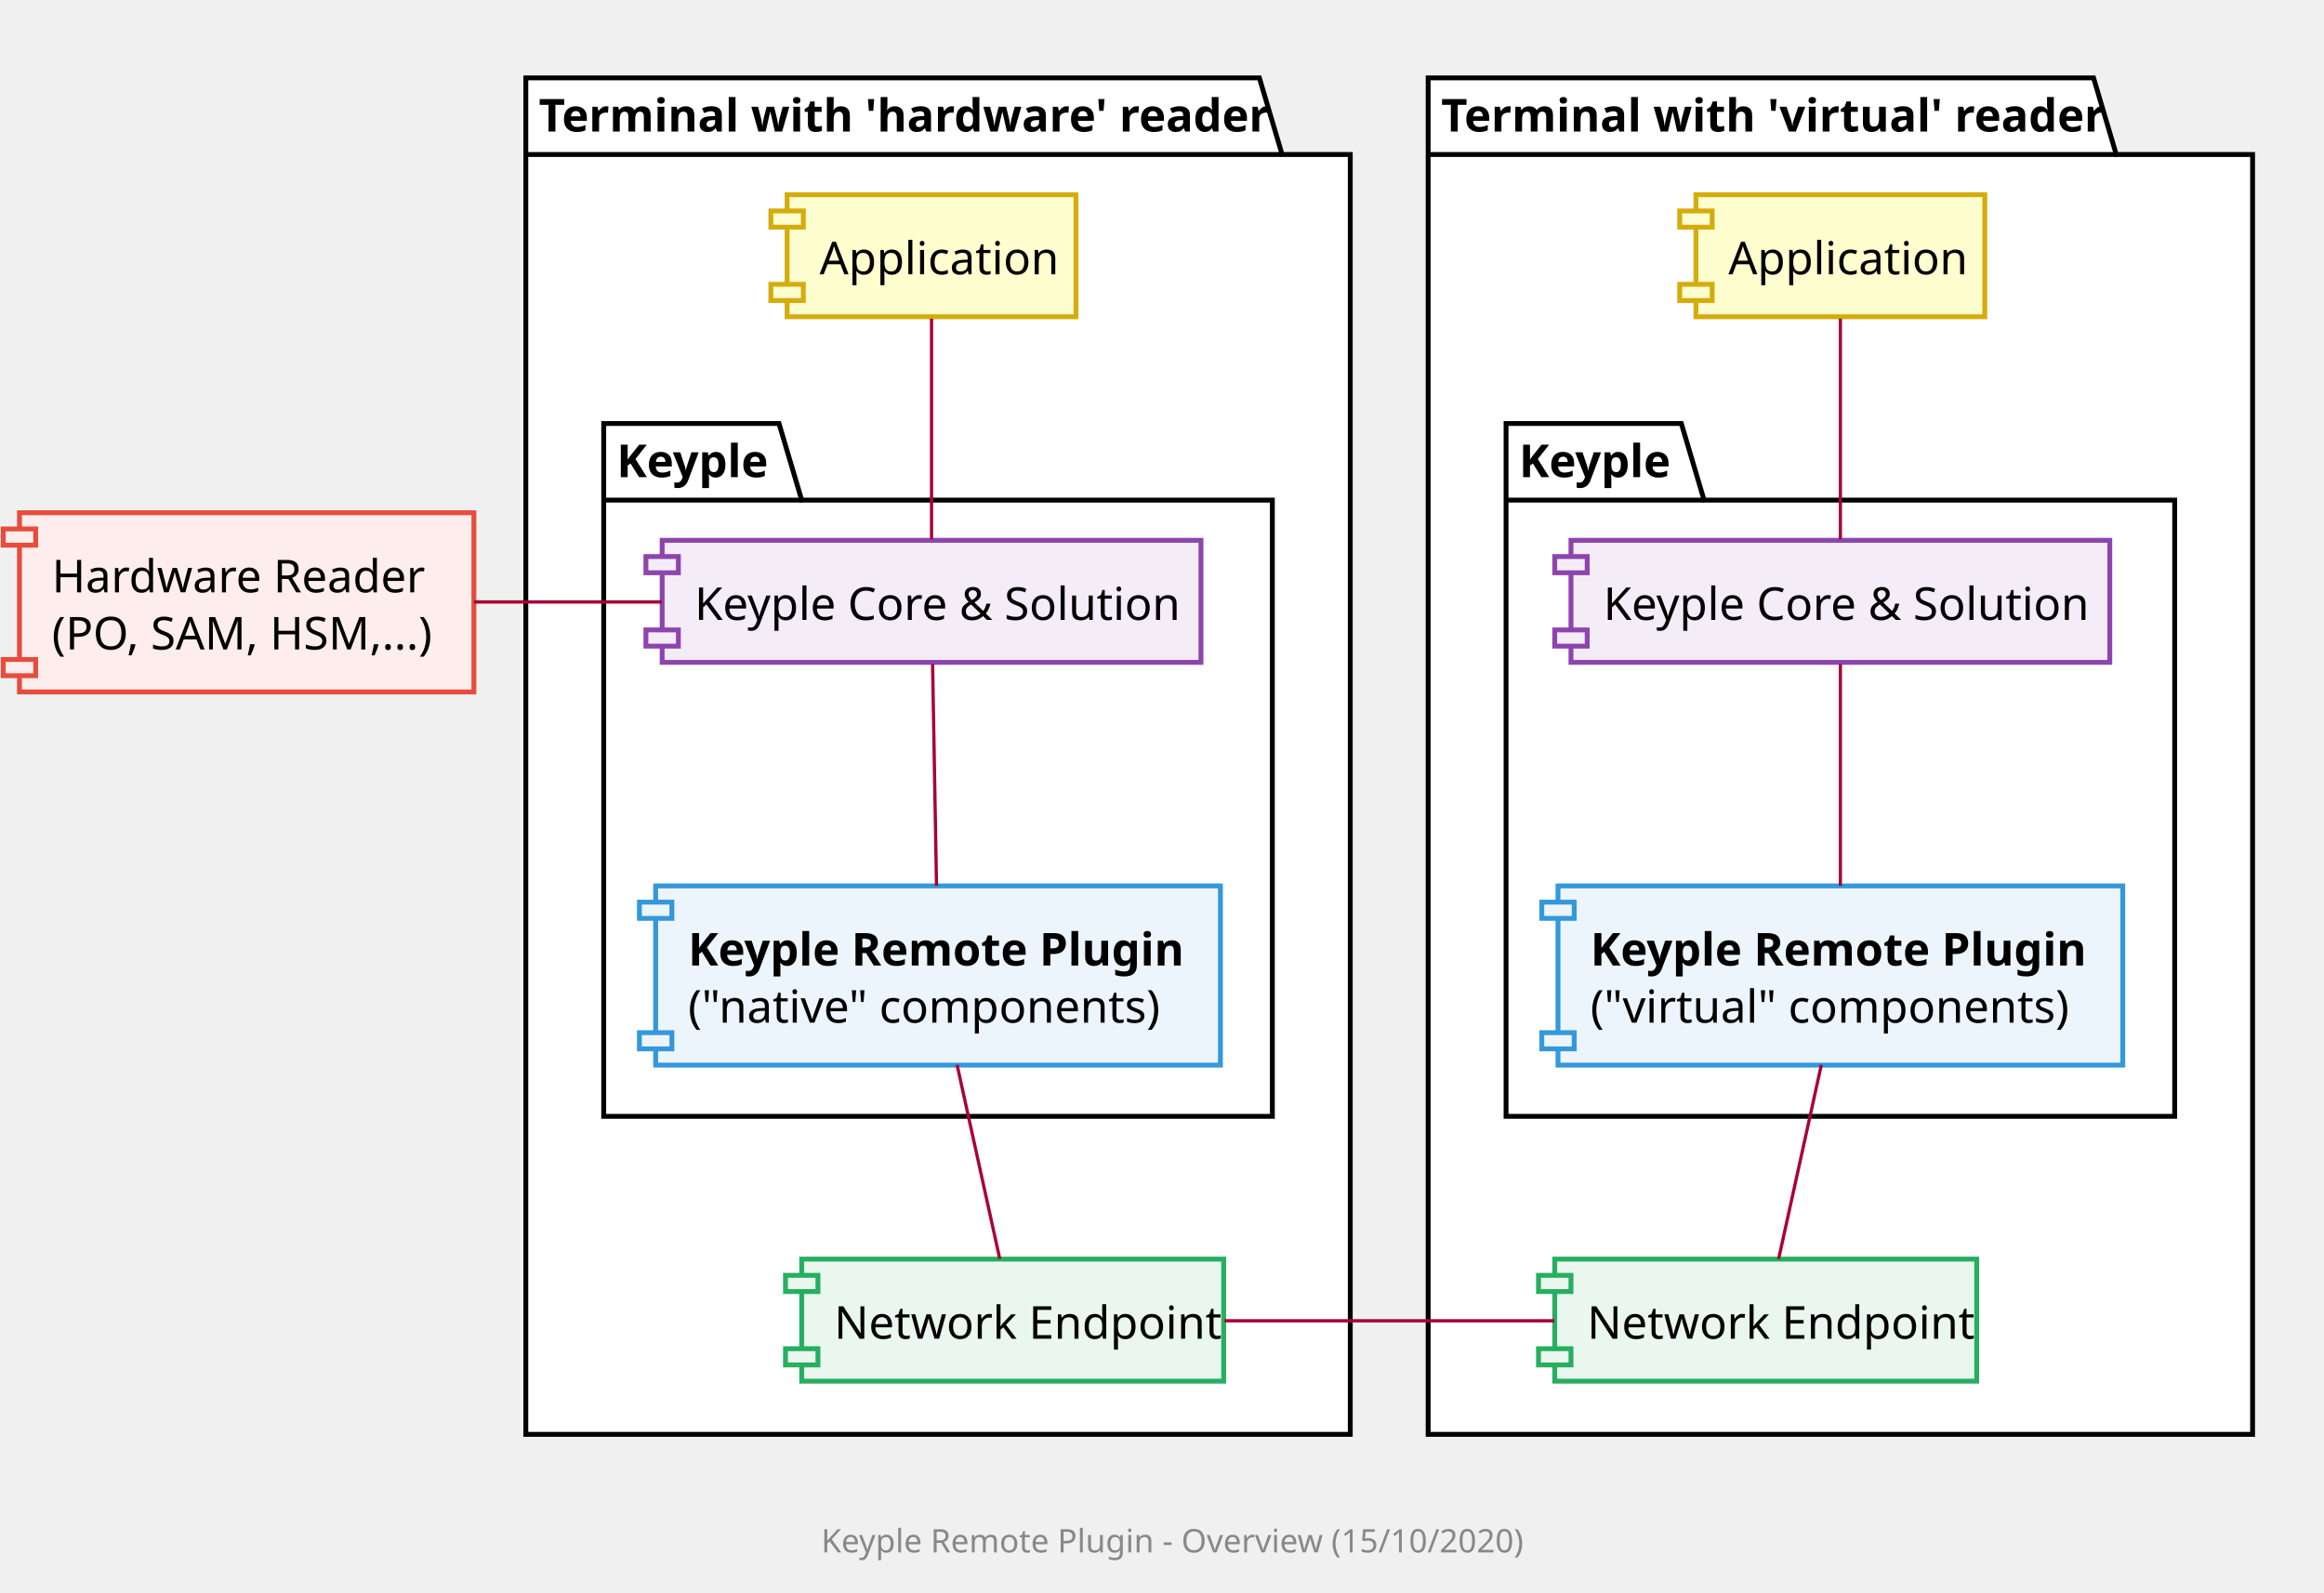
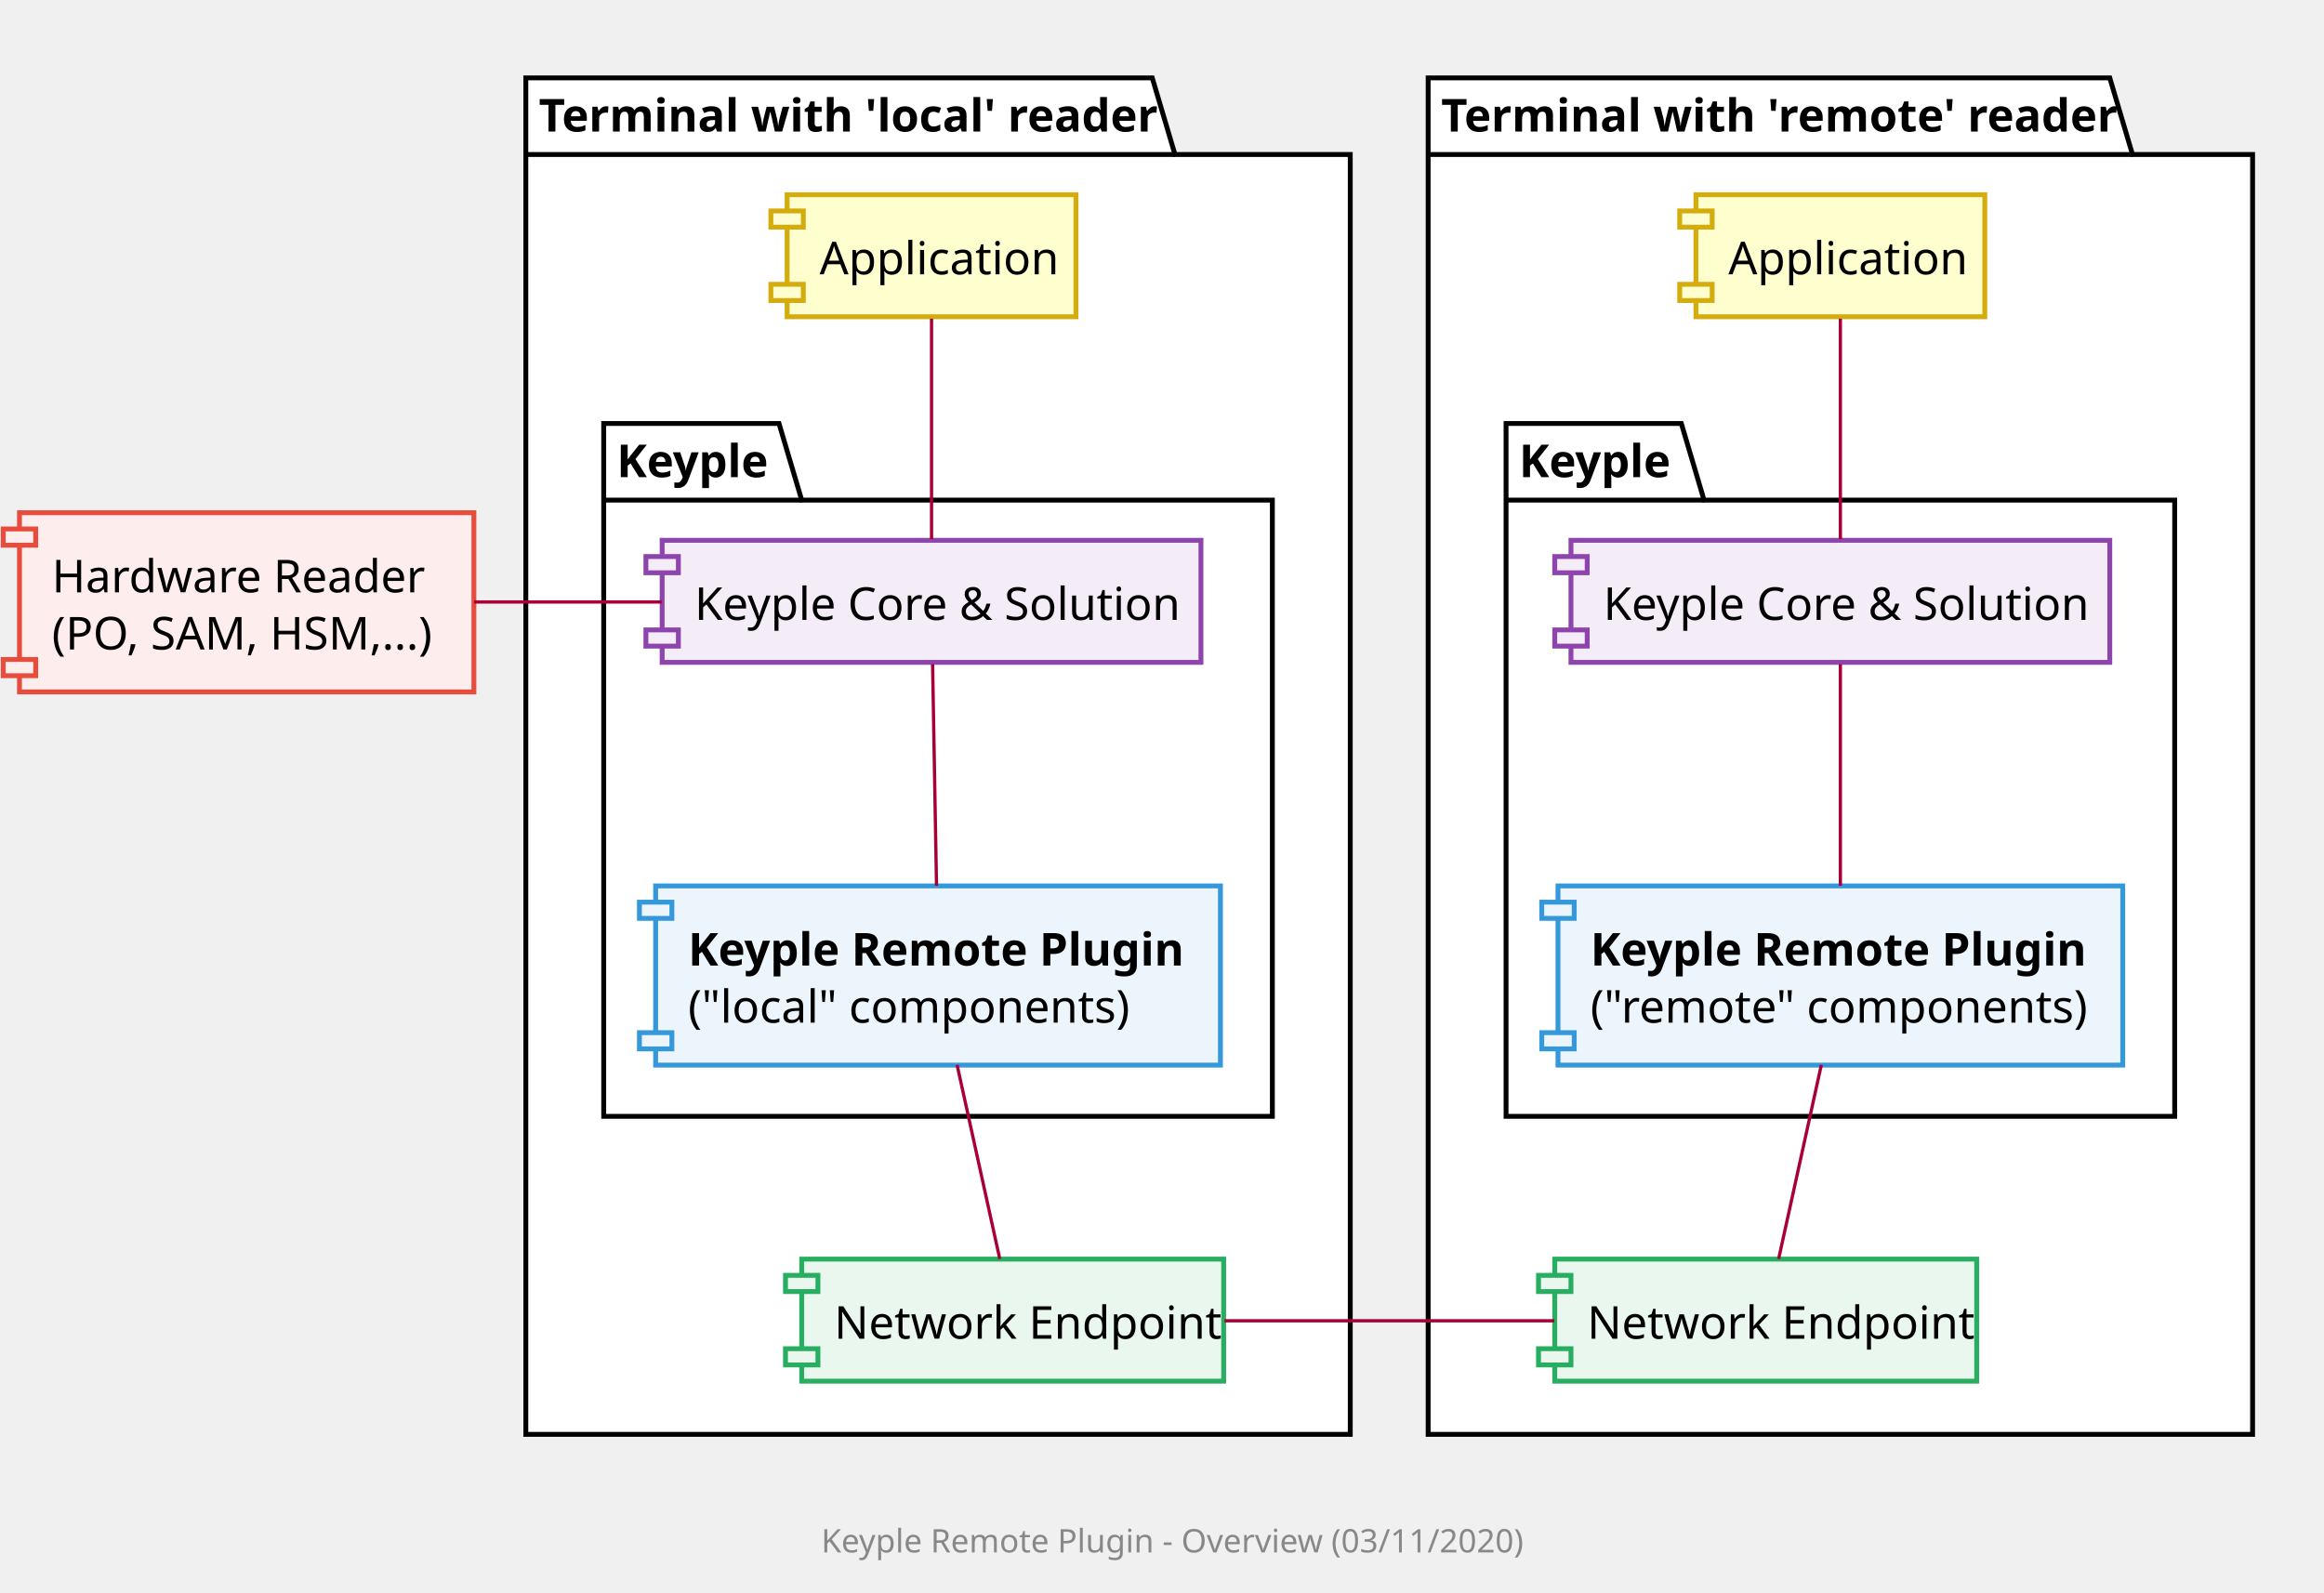
<svg xmlns="http://www.w3.org/2000/svg" contentScriptType="application/ecmascript" contentStyleType="text/css" height="1227.5px" preserveAspectRatio="none" style="width:1790px;height:1227px;" version="1.1" viewBox="0 0 1790 1227" width="1790px" zoomAndPan="magnify">
  <defs />
  <g>
-     <polygon fill="#FFFFFF" points="405,60,970,60,987.5,119.023,1040,119.023,1040,1105,405,1105,405,60" style="stroke: #000000; stroke-width: 3.75;" />
-     <line style="stroke: #000000; stroke-width: 3.75;" x1="405" x2="987.5" y1="119.023" y2="119.023" />
-     <text fill="#000000" font-family="sans-serif" font-size="35" font-weight="bold" lengthAdjust="spacingAndGlyphs" textLength="550" x="415" y="101.333">Terminal with 'hardware' reader</text>
+     <polygon fill="#FFFFFF" points="405,60,887.5,60,905,119.023,1040,119.023,1040,1105,405,1105,405,60" style="stroke: #000000; stroke-width: 3.75;" />
+     <line style="stroke: #000000; stroke-width: 3.75;" x1="405" x2="905" y1="119.023" y2="119.023" />
+     <text fill="#000000" font-family="sans-serif" font-size="35" font-weight="bold" lengthAdjust="spacingAndGlyphs" textLength="467.5" x="415" y="101.333">Terminal with 'local' reader</text>
    <polygon fill="#FFFFFF" points="465,326.25,600,326.25,617.5,385.273,980,385.273,980,860,465,860,465,326.25" style="stroke: #000000; stroke-width: 3.75;" />
    <line style="stroke: #000000; stroke-width: 3.75;" x1="465" x2="617.5" y1="385.273" y2="385.273" />
    <text fill="#000000" font-family="sans-serif" font-size="35" font-weight="bold" lengthAdjust="spacingAndGlyphs" textLength="120" x="475" y="367.583">Keyple</text>
-     <polygon fill="#FFFFFF" points="1100,60,1612.5,60,1630,119.023,1735,119.023,1735,1105,1100,1105,1100,60" style="stroke: #000000; stroke-width: 3.75;" />
-     <line style="stroke: #000000; stroke-width: 3.75;" x1="1100" x2="1630" y1="119.023" y2="119.023" />
-     <text fill="#000000" font-family="sans-serif" font-size="35" font-weight="bold" lengthAdjust="spacingAndGlyphs" textLength="497.5" x="1110" y="101.333">Terminal with 'virtual' reader</text>
+     <polygon fill="#FFFFFF" points="1100,60,1625,60,1642.5,119.023,1735,119.023,1735,1105,1100,1105,1100,60" style="stroke: #000000; stroke-width: 3.75;" />
+     <line style="stroke: #000000; stroke-width: 3.75;" x1="1100" x2="1642.5" y1="119.023" y2="119.023" />
+     <text fill="#000000" font-family="sans-serif" font-size="35" font-weight="bold" lengthAdjust="spacingAndGlyphs" textLength="510" x="1110" y="101.333">Terminal with 'remote' reader</text>
    <polygon fill="#FFFFFF" points="1160,326.25,1295,326.25,1312.5,385.273,1675,385.273,1675,860,1160,860,1160,326.25" style="stroke: #000000; stroke-width: 3.75;" />
    <line style="stroke: #000000; stroke-width: 3.75;" x1="1160" x2="1312.5" y1="385.273" y2="385.273" />
    <text fill="#000000" font-family="sans-serif" font-size="35" font-weight="bold" lengthAdjust="spacingAndGlyphs" textLength="120" x="1170" y="367.583">Keyple</text>
    <rect fill="#FEFECE" height="94.023" style="stroke: #D4AC0D; stroke-width: 3.75;" width="222.5" x="606.25" y="150" />
    <rect fill="#FEFECE" height="12.5" style="stroke: #D4AC0D; stroke-width: 3.75;" width="25" x="593.75" y="162.5" />
    <rect fill="#FEFECE" height="12.5" style="stroke: #D4AC0D; stroke-width: 3.75;" width="25" x="593.75" y="219.023" />
    <text fill="#000000" font-family="sans-serif" font-size="35" lengthAdjust="spacingAndGlyphs" textLength="172.5" x="631.25" y="211.333">Application</text>
    <rect fill="#E9F7EF" height="94.023" style="stroke: #27AE60; stroke-width: 3.75;" width="325" x="617.5" y="970" />
    <rect fill="#E9F7EF" height="12.5" style="stroke: #27AE60; stroke-width: 3.75;" width="25" x="605" y="982.5" />
    <rect fill="#E9F7EF" height="12.5" style="stroke: #27AE60; stroke-width: 3.75;" width="25" x="605" y="1039.023" />
    <text fill="#000000" font-family="sans-serif" font-size="35" lengthAdjust="spacingAndGlyphs" textLength="275" x="642.5" y="1031.333">Network Endpoint</text>
    <rect fill="#EBF5FB" height="138.047" style="stroke: #3498DB; stroke-width: 3.75;" width="435" x="505" y="682.5" />
    <rect fill="#EBF5FB" height="12.5" style="stroke: #3498DB; stroke-width: 3.75;" width="25" x="492.5" y="695" />
    <rect fill="#EBF5FB" height="12.5" style="stroke: #3498DB; stroke-width: 3.75;" width="25" x="492.5" y="795.547" />
    <text fill="#000000" font-family="sans-serif" font-size="35" font-weight="bold" lengthAdjust="spacingAndGlyphs" textLength="385" x="530" y="743.833">Keyple Remote Plugin</text>
-     <text fill="#000000" font-family="sans-serif" font-size="35" lengthAdjust="spacingAndGlyphs" textLength="347.5" x="530" y="787.856">("native" components)</text>
+     <text fill="#000000" font-family="sans-serif" font-size="35" lengthAdjust="spacingAndGlyphs" textLength="325" x="530" y="787.856">("local" components)</text>
    <rect fill="#F4ECF7" height="94.023" style="stroke: #8E44AD; stroke-width: 3.75;" width="415" x="510" y="416.25" />
    <rect fill="#F4ECF7" height="12.5" style="stroke: #8E44AD; stroke-width: 3.75;" width="25" x="497.5" y="428.75" />
    <rect fill="#F4ECF7" height="12.5" style="stroke: #8E44AD; stroke-width: 3.75;" width="25" x="497.5" y="485.273" />
    <text fill="#000000" font-family="sans-serif" font-size="35" lengthAdjust="spacingAndGlyphs" textLength="365" x="535" y="477.583">Keyple Core &amp; Solution</text>
    <rect fill="#FEFECE" height="94.023" style="stroke: #D4AC0D; stroke-width: 3.75;" width="222.5" x="1306.25" y="150" />
    <rect fill="#FEFECE" height="12.5" style="stroke: #D4AC0D; stroke-width: 3.75;" width="25" x="1293.75" y="162.5" />
    <rect fill="#FEFECE" height="12.5" style="stroke: #D4AC0D; stroke-width: 3.75;" width="25" x="1293.75" y="219.023" />
    <text fill="#000000" font-family="sans-serif" font-size="35" lengthAdjust="spacingAndGlyphs" textLength="172.5" x="1331.25" y="211.333">Application</text>
    <rect fill="#E9F7EF" height="94.023" style="stroke: #27AE60; stroke-width: 3.75;" width="325" x="1197.5" y="970" />
    <rect fill="#E9F7EF" height="12.5" style="stroke: #27AE60; stroke-width: 3.75;" width="25" x="1185" y="982.5" />
    <rect fill="#E9F7EF" height="12.5" style="stroke: #27AE60; stroke-width: 3.75;" width="25" x="1185" y="1039.023" />
    <text fill="#000000" font-family="sans-serif" font-size="35" lengthAdjust="spacingAndGlyphs" textLength="275" x="1222.5" y="1031.333">Network Endpoint</text>
    <rect fill="#F4ECF7" height="94.023" style="stroke: #8E44AD; stroke-width: 3.75;" width="415" x="1210" y="416.25" />
    <rect fill="#F4ECF7" height="12.5" style="stroke: #8E44AD; stroke-width: 3.75;" width="25" x="1197.5" y="428.75" />
    <rect fill="#F4ECF7" height="12.5" style="stroke: #8E44AD; stroke-width: 3.75;" width="25" x="1197.5" y="485.273" />
    <text fill="#000000" font-family="sans-serif" font-size="35" lengthAdjust="spacingAndGlyphs" textLength="365" x="1235" y="477.583">Keyple Core &amp; Solution</text>
    <rect fill="#EBF5FB" height="138.047" style="stroke: #3498DB; stroke-width: 3.75;" width="435" x="1200" y="682.5" />
    <rect fill="#EBF5FB" height="12.5" style="stroke: #3498DB; stroke-width: 3.75;" width="25" x="1187.5" y="695" />
    <rect fill="#EBF5FB" height="12.5" style="stroke: #3498DB; stroke-width: 3.75;" width="25" x="1187.5" y="795.547" />
    <text fill="#000000" font-family="sans-serif" font-size="35" font-weight="bold" lengthAdjust="spacingAndGlyphs" textLength="385" x="1225" y="743.833">Keyple Remote Plugin</text>
-     <text fill="#000000" font-family="sans-serif" font-size="35" lengthAdjust="spacingAndGlyphs" textLength="347.5" x="1225" y="787.856">("virtual" components)</text>
+     <text fill="#000000" font-family="sans-serif" font-size="35" lengthAdjust="spacingAndGlyphs" textLength="362.5" x="1225" y="787.856">("remote" components)</text>
    <rect fill="#FDEDEC" height="138.047" style="stroke: #E74C3C; stroke-width: 3.75;" width="350" x="15" y="395" />
    <rect fill="#FDEDEC" height="12.5" style="stroke: #E74C3C; stroke-width: 3.75;" width="25" x="2.5" y="407.5" />
    <rect fill="#FDEDEC" height="12.5" style="stroke: #E74C3C; stroke-width: 3.75;" width="25" x="2.5" y="508.047" />
    <text fill="#000000" font-family="sans-serif" font-size="35" lengthAdjust="spacingAndGlyphs" textLength="277.5" x="40" y="456.333">Hardware Reader</text>
    <text fill="#000000" font-family="sans-serif" font-size="35" lengthAdjust="spacingAndGlyphs" textLength="300" x="40" y="500.356">(PO, SAM, HSM,...)</text>
-     <path d="M365.147,463.75 C413.32,463.75 461.493,463.75 509.668,463.75 " fill="none" id="reader-nativeKeypleLibs" style="stroke: #A80036; stroke-width: 2.5;" />
-     <path d="M717.5,245.507 C717.5,293.165 717.5,367.598 717.5,415.387 " fill="none" id="appA-nativeKeypleLibs" style="stroke: #A80036; stroke-width: 2.5;" />
-     <path d="M718.303,511.637 C719.12,557.805 720.395,629.84 721.325,682.405 " fill="none" id="nativeKeypleLibs-nativeLib" style="stroke: #A80036; stroke-width: 2.5;" />
-     <path d="M737.158,820.35 C747.472,867.215 761.003,928.687 770.072,969.897 " fill="none" id="nativeLib-endpointA" style="stroke: #A80036; stroke-width: 2.5;" />
+     <path d="M365.147,463.75 C413.32,463.75 461.493,463.75 509.668,463.75 " fill="none" id="reader-localKeypleLibs" style="stroke: #A80036; stroke-width: 2.5;" />
+     <path d="M717.5,245.507 C717.5,293.165 717.5,367.598 717.5,415.387 " fill="none" id="appA-localKeypleLibs" style="stroke: #A80036; stroke-width: 2.5;" />
+     <path d="M718.303,511.637 C719.12,557.805 720.395,629.84 721.325,682.405 " fill="none" id="localKeypleLibs-localLib" style="stroke: #A80036; stroke-width: 2.5;" />
+     <path d="M737.158,820.35 C747.472,867.215 761.003,928.687 770.072,969.897 " fill="none" id="localLib-endpointA" style="stroke: #A80036; stroke-width: 2.5;" />
    <path d="M943.125,1017.5 C1027.803,1017.5 1112.48,1017.5 1197.158,1017.5 " fill="none" id="endpointA-endpointB" style="stroke: #A80036; stroke-width: 2.5;" />
-     <path d="M1417.5,245.507 C1417.5,293.165 1417.5,367.598 1417.5,415.387 " fill="none" id="appB-virtualKeypleLibs" style="stroke: #A80036; stroke-width: 2.5;" />
-     <path d="M1417.5,511.637 C1417.5,557.805 1417.5,629.84 1417.5,682.405 " fill="none" id="virtualKeypleLibs-virtualLib" style="stroke: #A80036; stroke-width: 2.5;" />
-     <path d="M1402.842,820.35 C1392.527,867.215 1378.997,928.687 1369.928,969.897 " fill="none" id="virtualLib-endpointB" style="stroke: #A80036; stroke-width: 2.5;" />
-     <text fill="#888888" font-family="sans-serif" font-size="25" lengthAdjust="spacingAndGlyphs" textLength="555" x="632.5" y="1195.952">Keyple Remote Plugin - Overview (15/10/2020)</text>
+     <path d="M1417.5,245.507 C1417.5,293.165 1417.5,367.598 1417.5,415.387 " fill="none" id="appB-remoteKeypleLibs" style="stroke: #A80036; stroke-width: 2.5;" />
+     <path d="M1417.5,511.637 C1417.5,557.805 1417.5,629.84 1417.5,682.405 " fill="none" id="remoteKeypleLibs-remoteLib" style="stroke: #A80036; stroke-width: 2.5;" />
+     <path d="M1402.842,820.35 C1392.527,867.215 1378.997,928.687 1369.928,969.897 " fill="none" id="remoteLib-endpointB" style="stroke: #A80036; stroke-width: 2.5;" />
+     <text fill="#888888" font-family="sans-serif" font-size="25" lengthAdjust="spacingAndGlyphs" textLength="555" x="632.5" y="1195.952">Keyple Remote Plugin - Overview (03/11/2020)</text>
  </g>
</svg>
